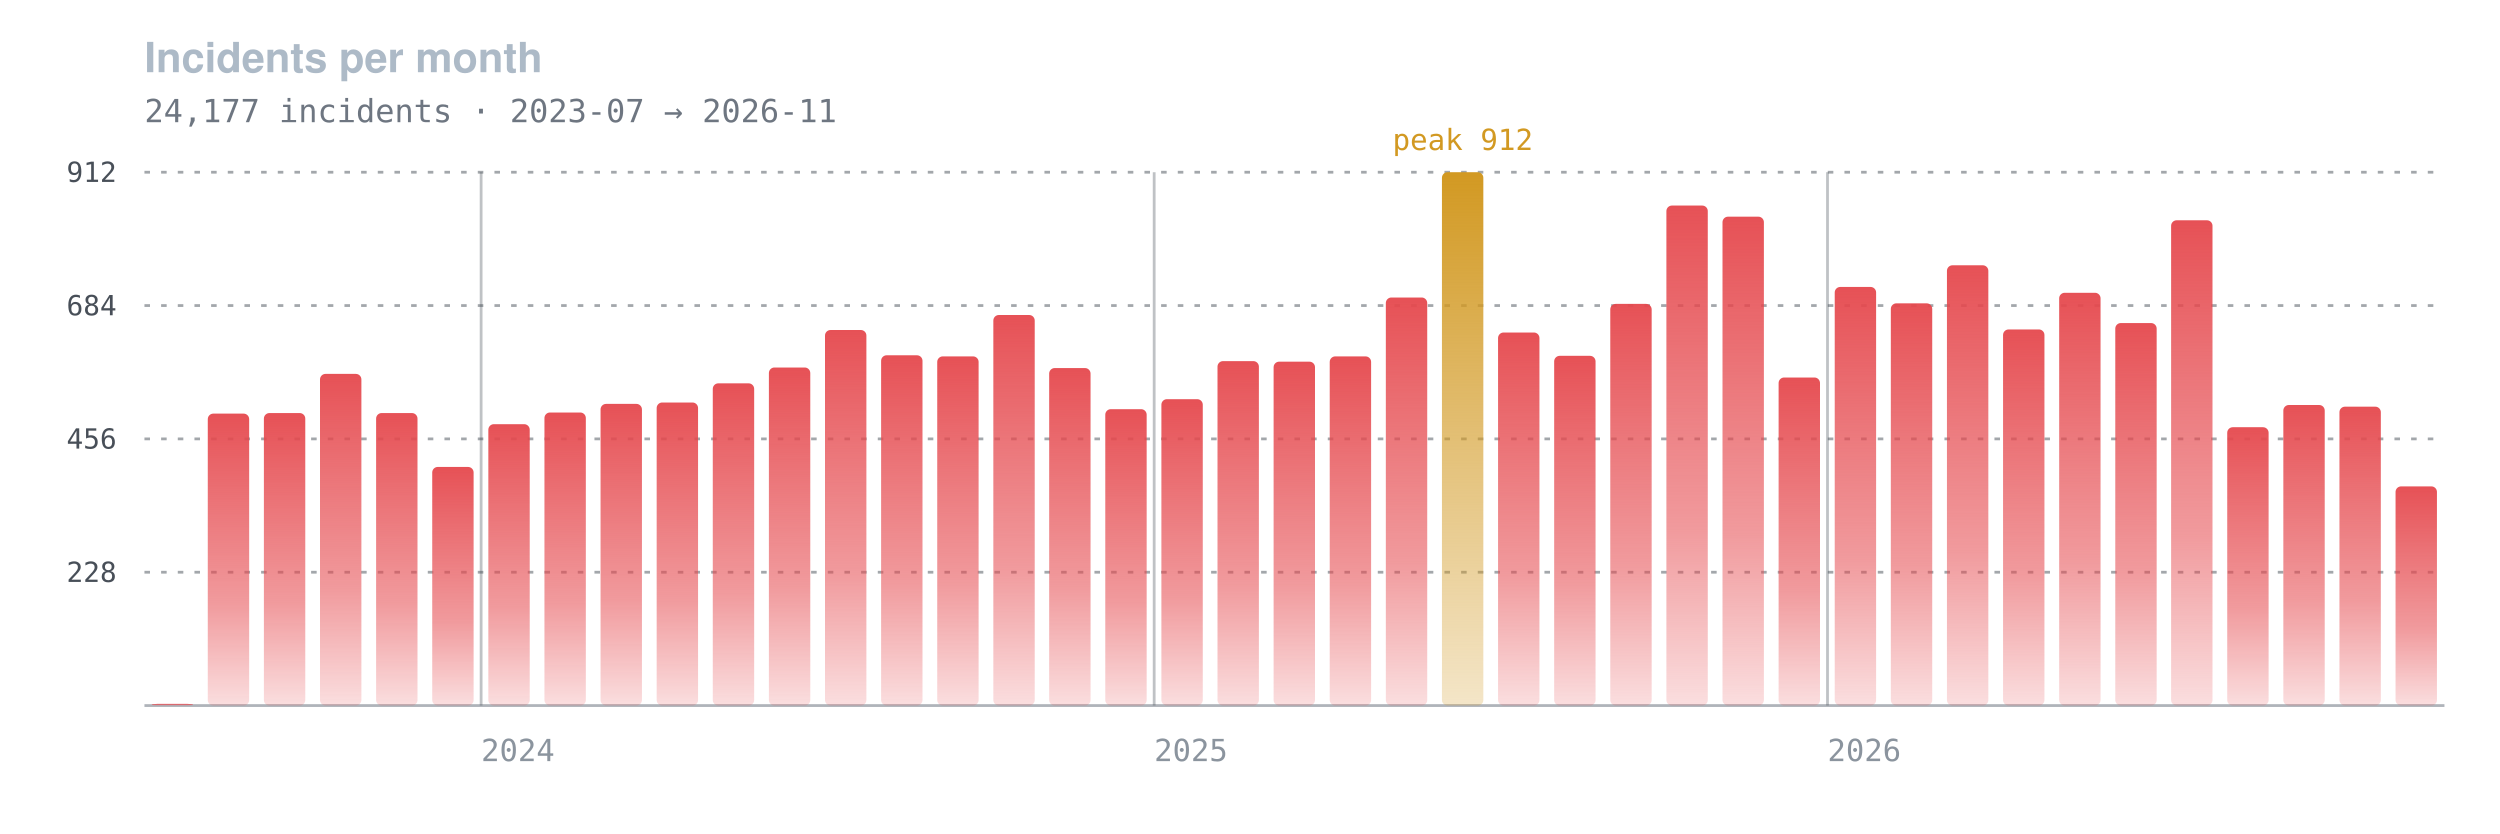
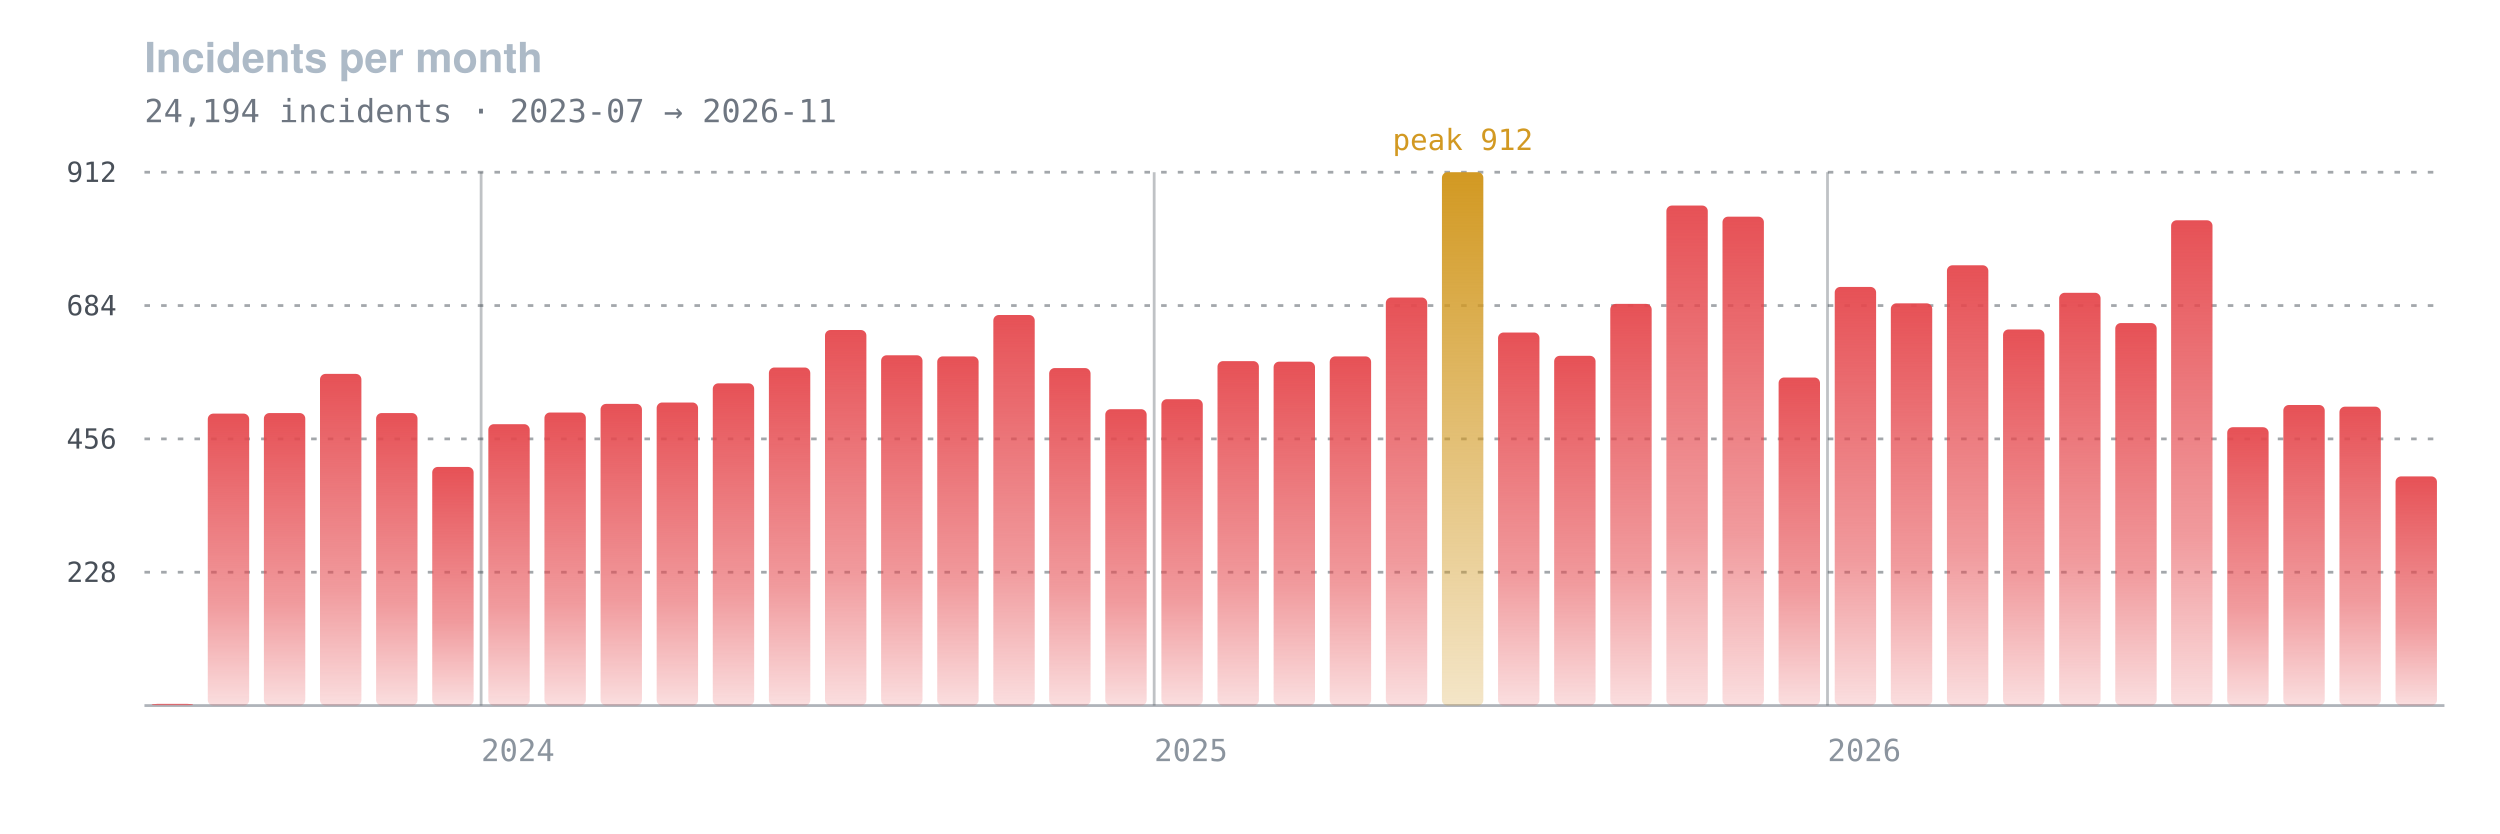
<svg xmlns="http://www.w3.org/2000/svg" viewBox="0 0 900 300" width="900" height="300" role="img">
  <defs>
    <linearGradient id="bg" x1="0" y1="0" x2="0" y2="1">
      <stop offset="0%" stop-color="#e5484d" stop-opacity="0.95" />
      <stop offset="65%" stop-color="#e5484d" stop-opacity="0.55" />
      <stop offset="100%" stop-color="#e5484d" stop-opacity="0.18" />
    </linearGradient>
    <linearGradient id="pk" x1="0" y1="0" x2="0" y2="1">
      <stop offset="0%" stop-color="#d29922" stop-opacity="1" />
      <stop offset="100%" stop-color="#d29922" stop-opacity="0.25" />
    </linearGradient>
  </defs>
  <text x="52" y="26" fill="#adbac7" font-size="15" font-family="-apple-system,BlinkMacSystemFont,Segoe UI,Helvetica,Arial,sans-serif" font-weight="600">Incidents per month</text>
-   <text x="52" y="44" fill="#6e7681" font-size="11.5" font-family="ui-monospace,SFMono-Regular,Menlo,Consolas,monospace">24,177 incidents · 2023-07 → 2026-11</text>
+   <text x="52" y="44" fill="#6e7681" font-size="11.5" font-family="ui-monospace,SFMono-Regular,Menlo,Consolas,monospace">24,194 incidents · 2023-07 → 2026-11</text>
  <line x1="52" y1="206.0" x2="880" y2="206.0" stroke="#484f58" stroke-width="1" stroke-dasharray="2 4" opacity="0.5" />
  <text x="42" y="209.5" fill="#484f58" font-size="10" font-family="ui-monospace,SFMono-Regular,Menlo,Consolas,monospace" text-anchor="end">228</text>
  <line x1="52" y1="158.0" x2="880" y2="158.0" stroke="#484f58" stroke-width="1" stroke-dasharray="2 4" opacity="0.5" />
  <text x="42" y="161.5" fill="#484f58" font-size="10" font-family="ui-monospace,SFMono-Regular,Menlo,Consolas,monospace" text-anchor="end">456</text>
  <line x1="52" y1="110.0" x2="880" y2="110.0" stroke="#484f58" stroke-width="1" stroke-dasharray="2 4" opacity="0.5" />
  <text x="42" y="113.5" fill="#484f58" font-size="10" font-family="ui-monospace,SFMono-Regular,Menlo,Consolas,monospace" text-anchor="end">684</text>
  <line x1="52" y1="62.0" x2="880" y2="62.0" stroke="#484f58" stroke-width="1" stroke-dasharray="2 4" opacity="0.5" />
  <text x="42" y="65.5" fill="#484f58" font-size="10" font-family="ui-monospace,SFMono-Regular,Menlo,Consolas,monospace" text-anchor="end">912</text>
  <line x1="52" y1="254" x2="880" y2="254" stroke="#6e7681" stroke-width="1" opacity="0.55" />
  <rect x="54.6" y="253.4" width="14.9" height="0.6" rx="2" fill="url(#bg)" />
  <rect x="74.8" y="148.9" width="14.9" height="105.1" rx="2" fill="url(#bg)" />
  <rect x="95.0" y="148.7" width="14.9" height="105.3" rx="2" fill="url(#bg)" />
  <rect x="115.2" y="134.6" width="14.9" height="119.4" rx="2" fill="url(#bg)" />
  <rect x="135.4" y="148.7" width="14.9" height="105.3" rx="2" fill="url(#bg)" />
  <rect x="155.6" y="168.1" width="14.9" height="85.9" rx="2" fill="url(#bg)" />
  <rect x="175.8" y="152.7" width="14.9" height="101.3" rx="2" fill="url(#bg)" />
  <line x1="173.2" y1="62" x2="173.2" y2="254" stroke="#484f58" stroke-width="1" opacity="0.35" />
  <text x="173.2" y="274" fill="#8b949e" font-size="11" font-family="ui-monospace,SFMono-Regular,Menlo,Consolas,monospace">2024</text>
  <rect x="196.0" y="148.5" width="14.9" height="105.5" rx="2" fill="url(#bg)" />
  <rect x="216.2" y="145.4" width="14.9" height="108.6" rx="2" fill="url(#bg)" />
  <rect x="236.4" y="144.9" width="14.9" height="109.1" rx="2" fill="url(#bg)" />
  <rect x="256.6" y="138.0" width="14.9" height="116.0" rx="2" fill="url(#bg)" />
  <rect x="276.8" y="132.3" width="14.9" height="121.7" rx="2" fill="url(#bg)" />
  <rect x="297.0" y="118.8" width="14.9" height="135.2" rx="2" fill="url(#bg)" />
  <rect x="317.2" y="127.9" width="14.9" height="126.1" rx="2" fill="url(#bg)" />
  <rect x="337.4" y="128.3" width="14.9" height="125.7" rx="2" fill="url(#bg)" />
  <rect x="357.6" y="113.4" width="14.9" height="140.6" rx="2" fill="url(#bg)" />
  <rect x="377.7" y="132.5" width="14.9" height="121.5" rx="2" fill="url(#bg)" />
  <rect x="397.9" y="147.3" width="14.9" height="106.7" rx="2" fill="url(#bg)" />
  <rect x="418.1" y="143.7" width="14.9" height="110.3" rx="2" fill="url(#bg)" />
  <line x1="415.5" y1="62" x2="415.5" y2="254" stroke="#484f58" stroke-width="1" opacity="0.35" />
  <text x="415.5" y="274" fill="#8b949e" font-size="11" font-family="ui-monospace,SFMono-Regular,Menlo,Consolas,monospace">2025</text>
  <rect x="438.3" y="130.0" width="14.9" height="124.0" rx="2" fill="url(#bg)" />
  <rect x="458.5" y="130.2" width="14.9" height="123.8" rx="2" fill="url(#bg)" />
  <rect x="478.7" y="128.3" width="14.9" height="125.7" rx="2" fill="url(#bg)" />
  <rect x="498.9" y="107.1" width="14.9" height="146.9" rx="2" fill="url(#bg)" />
  <rect x="519.1" y="62.0" width="14.9" height="192.0" rx="2" fill="url(#pk)" />
  <rect x="539.3" y="119.7" width="14.9" height="134.3" rx="2" fill="url(#bg)" />
  <rect x="559.5" y="128.1" width="14.9" height="125.9" rx="2" fill="url(#bg)" />
  <rect x="579.7" y="109.4" width="14.9" height="144.6" rx="2" fill="url(#bg)" />
  <rect x="599.9" y="74.0" width="14.9" height="180.0" rx="2" fill="url(#bg)" />
  <rect x="620.1" y="78.0" width="14.9" height="176.0" rx="2" fill="url(#bg)" />
  <rect x="640.3" y="135.9" width="14.9" height="118.1" rx="2" fill="url(#bg)" />
  <rect x="660.5" y="103.3" width="14.9" height="150.7" rx="2" fill="url(#bg)" />
  <line x1="657.9" y1="62" x2="657.9" y2="254" stroke="#484f58" stroke-width="1" opacity="0.35" />
  <text x="657.9" y="274" fill="#8b949e" font-size="11" font-family="ui-monospace,SFMono-Regular,Menlo,Consolas,monospace">2026</text>
  <rect x="680.7" y="109.2" width="14.9" height="144.8" rx="2" fill="url(#bg)" />
  <rect x="700.9" y="95.5" width="14.9" height="158.5" rx="2" fill="url(#bg)" />
  <rect x="721.1" y="118.6" width="14.9" height="135.4" rx="2" fill="url(#bg)" />
  <rect x="741.3" y="105.4" width="14.9" height="148.6" rx="2" fill="url(#bg)" />
  <rect x="761.5" y="116.3" width="14.9" height="137.7" rx="2" fill="url(#bg)" />
  <rect x="781.6" y="79.3" width="14.9" height="174.7" rx="2" fill="url(#bg)" />
  <rect x="801.8" y="153.8" width="14.9" height="100.2" rx="2" fill="url(#bg)" />
  <rect x="822.0" y="145.8" width="14.9" height="108.2" rx="2" fill="url(#bg)" />
  <rect x="842.2" y="146.4" width="14.9" height="107.6" rx="2" fill="url(#bg)" />
-   <rect x="862.4" y="175.1" width="14.9" height="78.9" rx="2" fill="url(#bg)" />
+   <rect x="862.4" y="171.5" width="14.9" height="82.5" rx="2" fill="url(#bg)" />
  <text x="526.6" y="54.0" fill="#d29922" font-size="10.5" font-family="ui-monospace,SFMono-Regular,Menlo,Consolas,monospace" text-anchor="middle">peak 912</text>
</svg>
